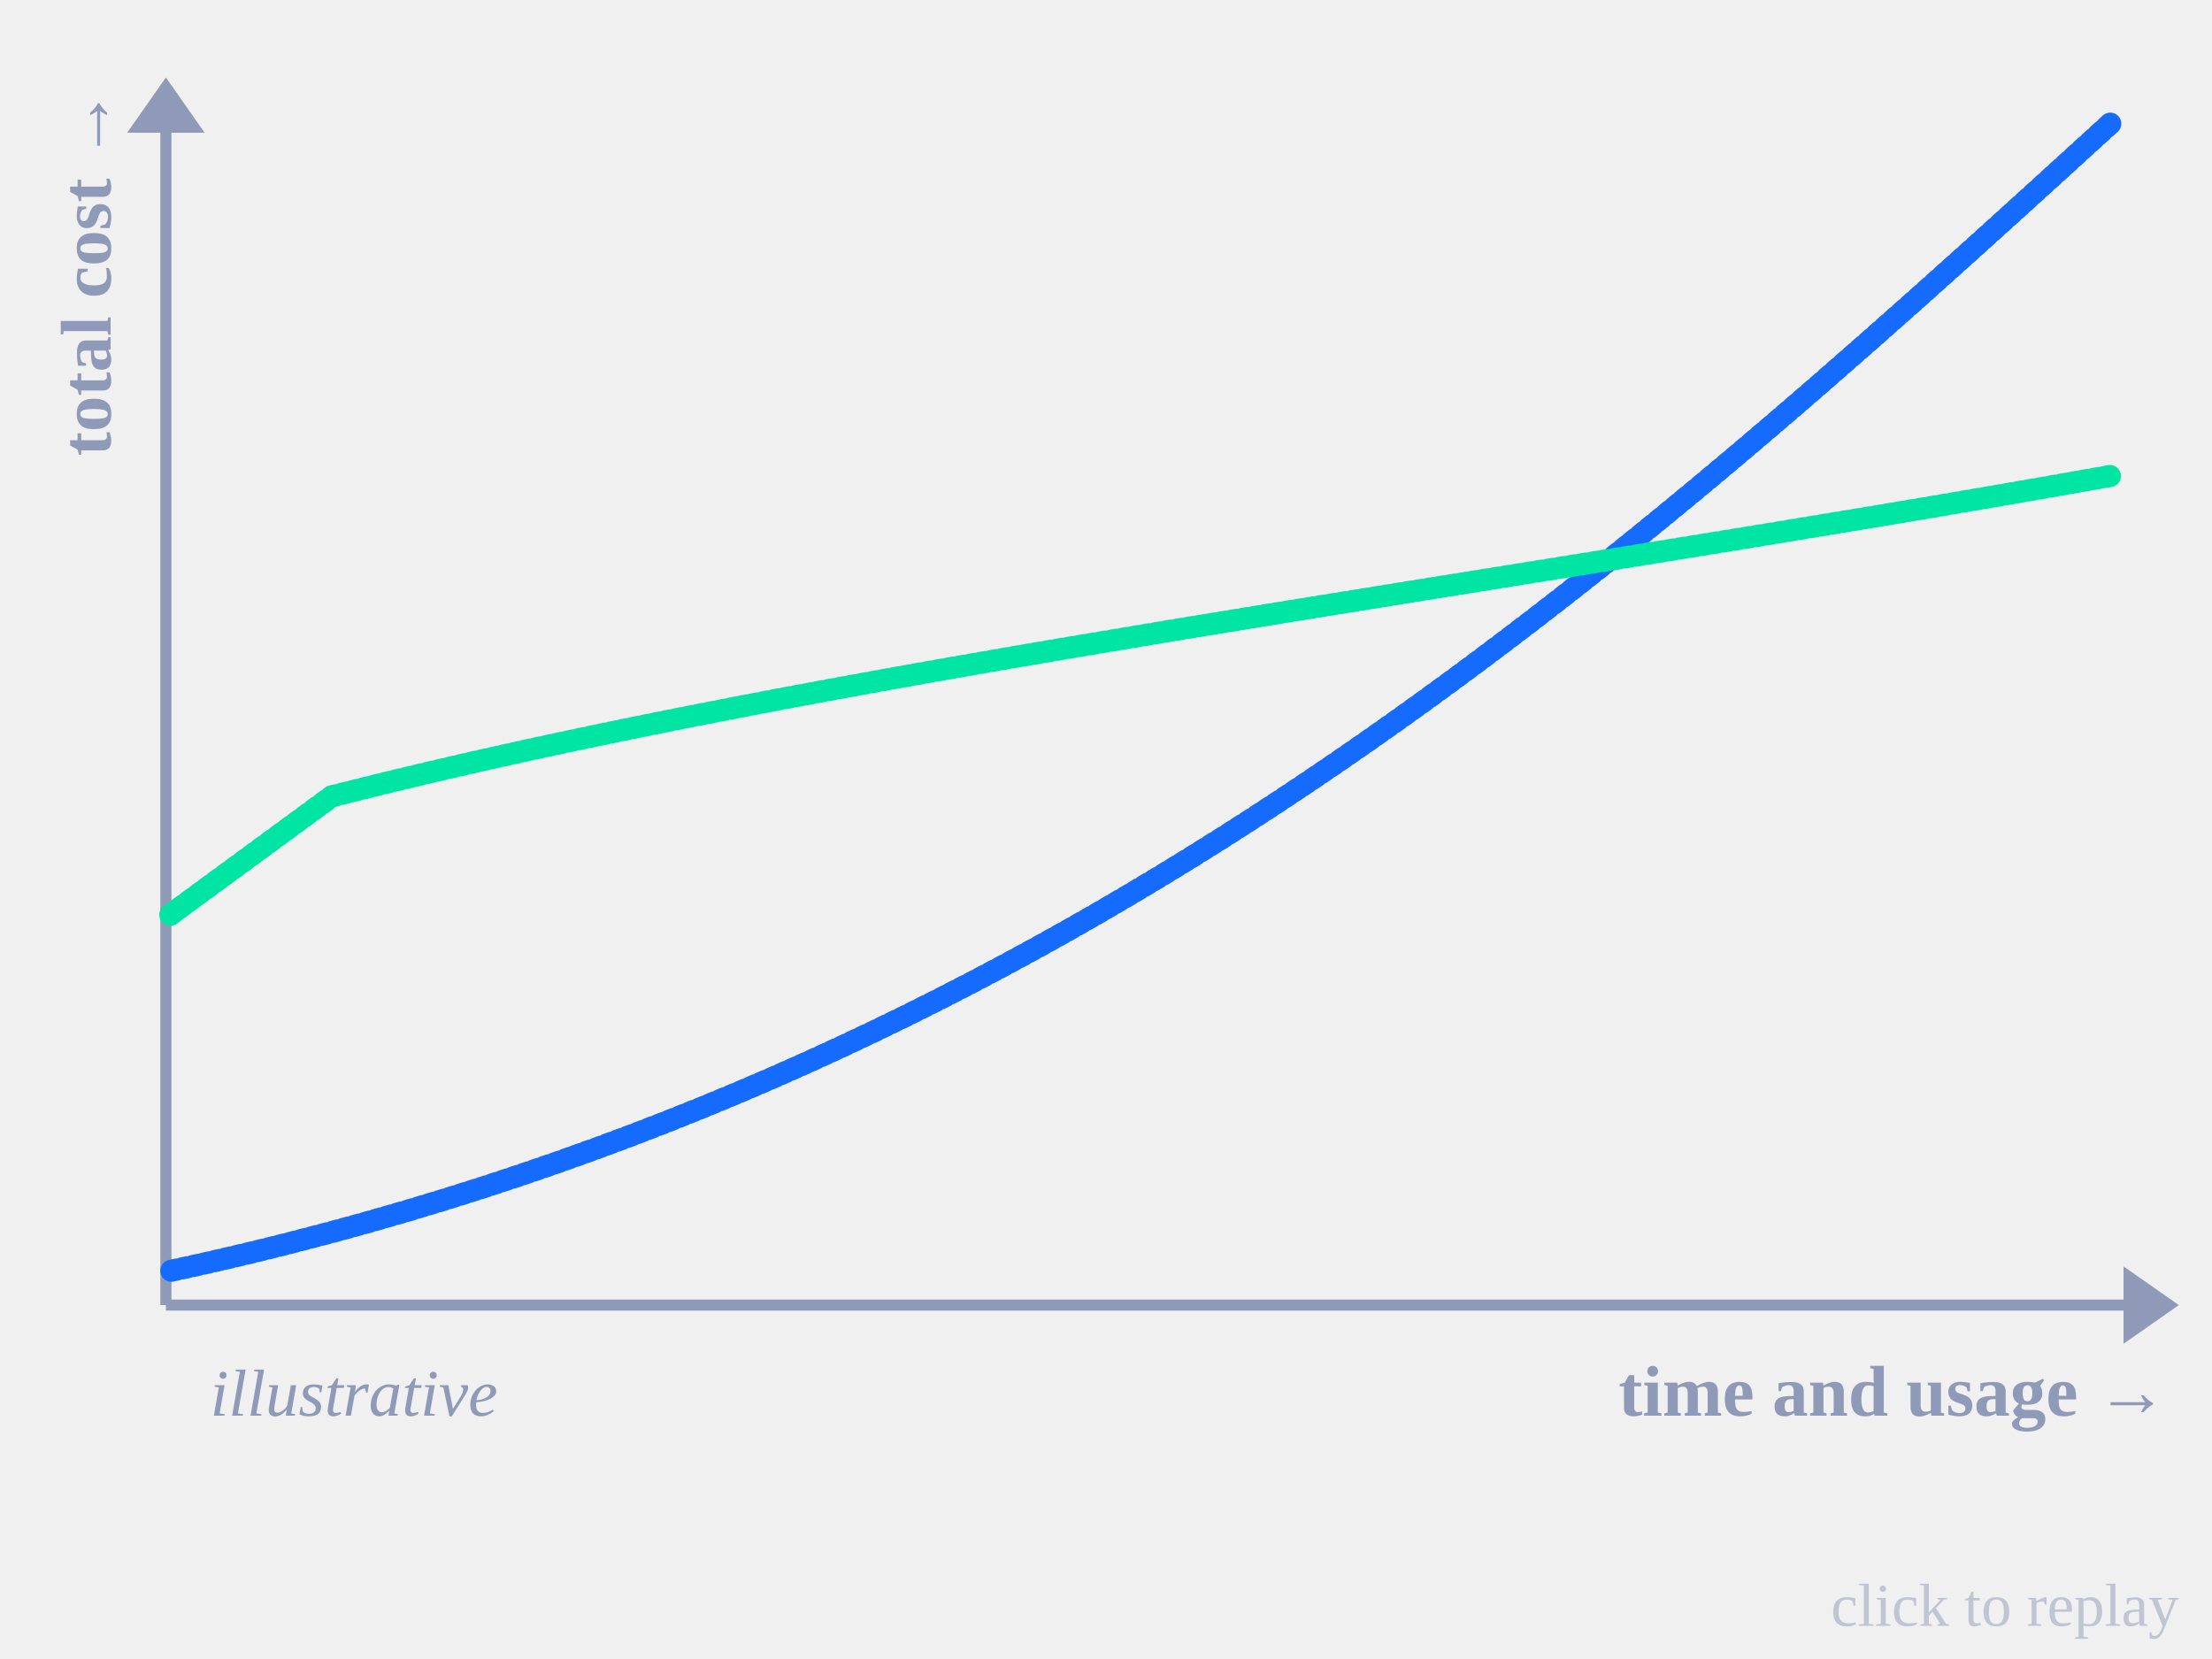
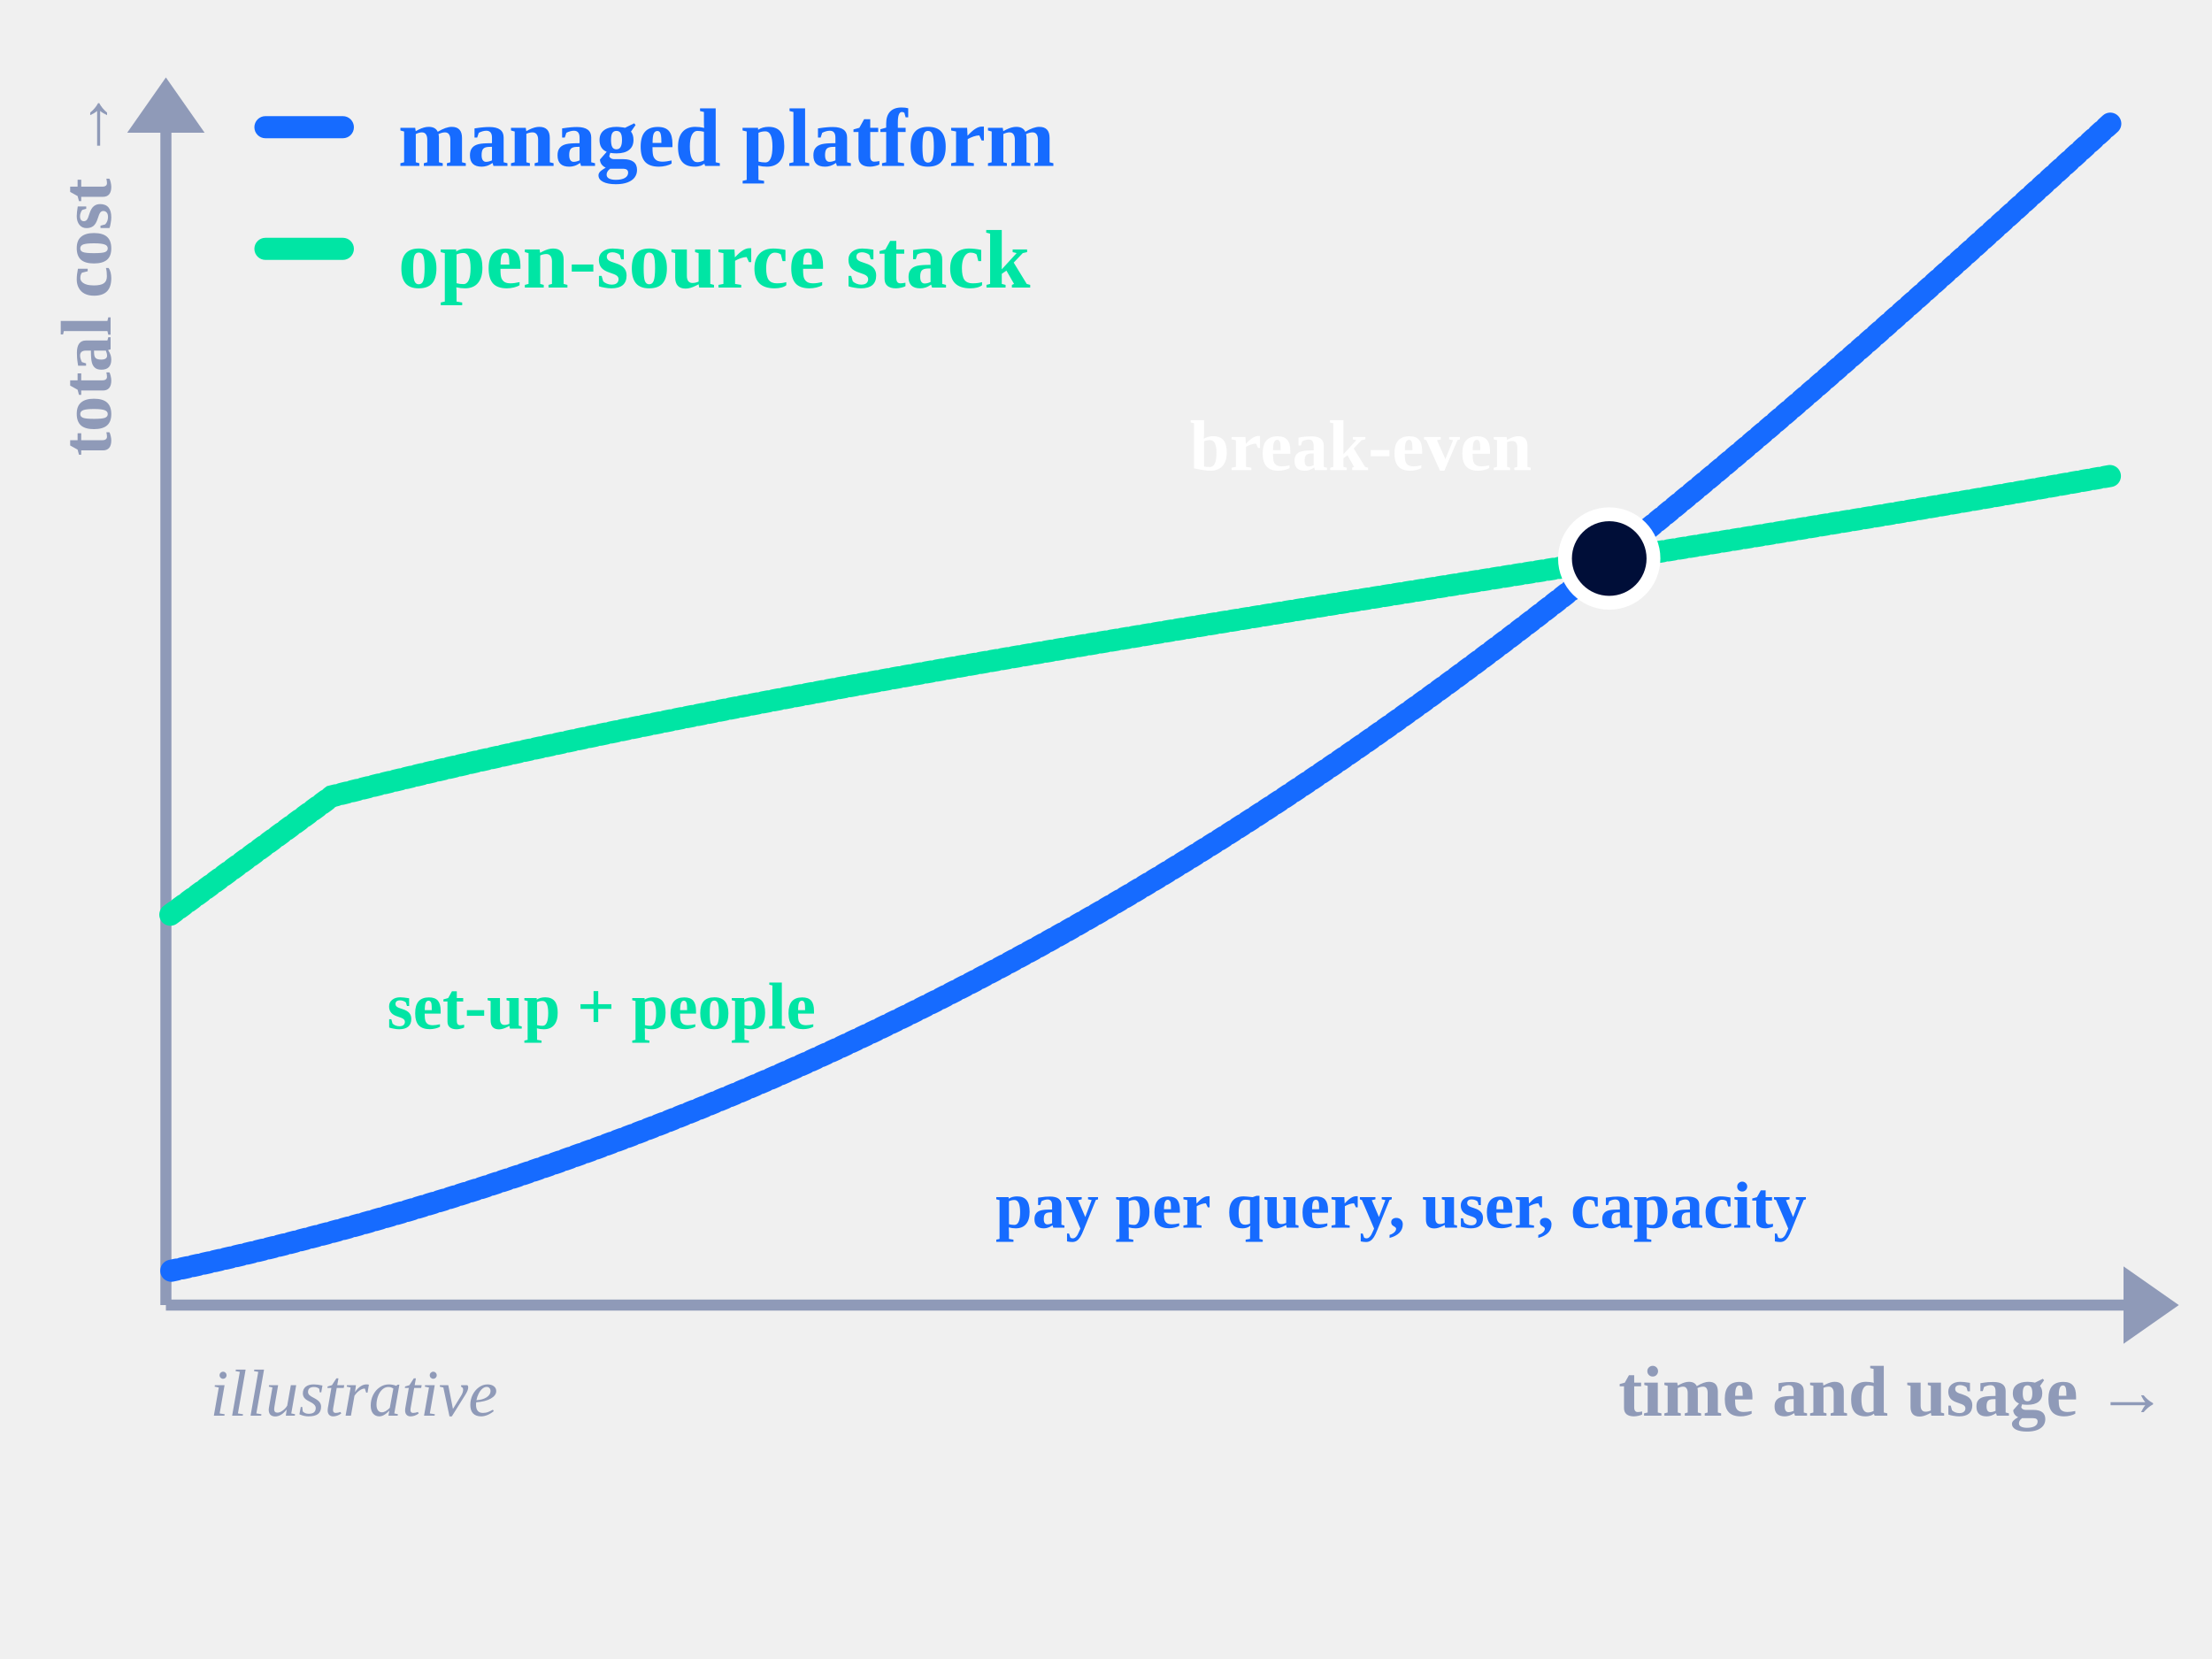
- <svg xmlns="http://www.w3.org/2000/svg" id="cost" viewBox="0 0 400 300" width="100%" style="display:block; font-family:inherit; cursor:pointer;">
+ <svg xmlns="http://www.w3.org/2000/svg" id="cost" viewBox="0 0 400 300" width="100%" style="display:block; font-family:inherit;">
+   <style>@keyframes cost-pop { from { opacity: 0; transform: translateY(8px); } to { opacity: 1; transform: none; } } @keyframes cost-fade { from { opacity: 0; } to { opacity: 1; } } @keyframes cost-blip { 0% { opacity: 0; } 8% { opacity: 1; } 92% { opacity: 1; } 100% { opacity: 0; } } #cost .fragment.visible .pop { animation: cost-pop .45s ease-out both; } #cost .fragment.visible .fade { animation: cost-fade .4s ease-out both; } #cost .blip { opacity: 0; } #cost .fragment.visible .blip { animation: cost-blip 1s linear both; } @keyframes cost-draw { from { stroke-dashoffset: 1; } to { stroke-dashoffset: 0; } } #cost .fragment.visible .draw { animation: cost-draw 2.2s ease-in-out both; }</style>
  <line x1="30" y1="236" x2="392" y2="236" stroke="#8F9AB8" stroke-width="2" />
  <path d="M384.0,229.0 L394.0,236.0 L384.0,243.0 z" fill="#8F9AB8" />
  <line x1="30" y1="236" x2="30" y2="16" stroke="#8F9AB8" stroke-width="2" />
  <path d="M23.0,24.0 L30.0,14.0 L37.0,24.0 z" fill="#8F9AB8" />
  <text x="392" y="256" font-size="13" fill="#8F9AB8" text-anchor="end" font-weight="600">time and usage →</text>
  <text font-size="13" fill="#8F9AB8" font-weight="600" text-anchor="end" transform="translate(20,16) rotate(-90)">total cost →</text>
  <text x="38" y="256" font-size="12" fill="#8F9AB8" text-anchor="start" font-style="italic">illustrative</text>
-   <path d="M30,230 C190,196 290,106 382,22" fill="none" stroke="#166BFF" stroke-width="4" stroke-linecap="round" pathLength="1" stroke-dasharray="1" stroke-dashoffset="1">
-     <animate attributeName="stroke-dashoffset" dur="9.0s" begin="0s;cost.click" repeatCount="indefinite" calcMode="linear" keyTimes="0;0.044;0.222;0.956;0.989;1" values="1;1;0;0;1;1" />
-   </path>
-   <g opacity="0">
-     <animate attributeName="opacity" dur="9.0s" begin="0s;cost.click" repeatCount="indefinite" calcMode="linear" keyTimes="0;0.178;0.217;0.956;0.994;1" values="0;0;1;1;0;0" />
-     <rect x="46" y="21" width="18" height="4" rx="2" fill="#166BFF" />
-     <text x="72" y="30" font-size="15" fill="#166BFF" text-anchor="start" font-weight="700">managed platform</text>
+   <g class="fragment" data-fragment-index="1">
+     <path class="draw" d="M30,230 C190,196 290,106 382,22" fill="none" stroke="#166BFF" stroke-width="4" stroke-linecap="round" pathLength="1" stroke-dasharray="1" stroke-dashoffset="1" />
+     <g class="fade">
+       <rect x="46" y="21" width="18" height="4" rx="2" fill="#166BFF" />
+       <text x="72" y="30" font-size="15" fill="#166BFF" text-anchor="start" font-weight="700">managed platform</text>
+     </g>
+     <g class="fade" style="animation-delay:1.60s">
+       <text x="180" y="222" font-size="12" fill="#166BFF" text-anchor="start" font-weight="600">pay per query, user, capacity</text>
+     </g>
  </g>
-   <path d="M30,166 L60,144 C150,121 270,106 382,86" fill="none" stroke="#00E5A4" stroke-width="4" stroke-linecap="round" pathLength="1" stroke-dasharray="1" stroke-dashoffset="1">
-     <animate attributeName="stroke-dashoffset" dur="9.0s" begin="0s;cost.click" repeatCount="indefinite" calcMode="linear" keyTimes="0;0.2;0.378;0.956;0.989;1" values="1;1;0;0;1;1" />
-   </path>
-   <g opacity="0">
-     <animate attributeName="opacity" dur="9.0s" begin="0s;cost.click" repeatCount="indefinite" calcMode="linear" keyTimes="0;0.333;0.372;0.956;0.994;1" values="0;0;1;1;0;0" />
-     <rect x="46" y="43" width="18" height="4" rx="2" fill="#00E5A4" />
-     <text x="72" y="52" font-size="15" fill="#00E5A4" text-anchor="start" font-weight="700">open-source stack</text>
+   <g class="fragment" data-fragment-index="2">
+     <path class="draw" d="M30,166 L60,144 C150,121 270,106 382,86" fill="none" stroke="#00E5A4" stroke-width="4" stroke-linecap="round" pathLength="1" stroke-dasharray="1" stroke-dashoffset="1" />
+     <g class="fade">
+       <rect x="46" y="43" width="18" height="4" rx="2" fill="#00E5A4" />
+       <text x="72" y="52" font-size="15" fill="#00E5A4" text-anchor="start" font-weight="700">open-source stack</text>
+     </g>
+     <g class="fade" style="animation-delay:1.60s">
+       <text x="70" y="186" font-size="12" fill="#00E5A4" text-anchor="start" font-weight="600">set-up + people</text>
+     </g>
  </g>
-   <g opacity="0">
-     <animate attributeName="opacity" dur="9.0s" begin="0s;cost.click" repeatCount="indefinite" calcMode="linear" keyTimes="0;0.422;0.461;0.956;0.994;1" values="0;0;1;1;0;0" />
-     <text x="70" y="186" font-size="12" fill="#00E5A4" text-anchor="start" font-weight="600">set-up + people</text>
+   <g class="fragment" data-fragment-index="3">
+     <g class="pop">
+       <circle cx="291" cy="101" r="8" fill="#000E38" stroke="#FFFFFF" stroke-width="2.5" />
+       <text x="277" y="85" font-size="13" fill="#FFFFFF" text-anchor="end" font-weight="700">break-even</text>
+     </g>
  </g>
-   <g opacity="0">
-     <animate attributeName="opacity" dur="9.0s" begin="0s;cost.click" repeatCount="indefinite" calcMode="linear" keyTimes="0;0.489;0.528;0.956;0.994;1" values="0;0;1;1;0;0" />
-     <text x="180" y="222" font-size="12" fill="#166BFF" text-anchor="start" font-weight="600">pay per query, user, capacity</text>
-   </g>
-   <g opacity="0">
-     <animate attributeName="opacity" dur="9.0s" begin="0s;cost.click" repeatCount="indefinite" calcMode="linear" keyTimes="0;0.578;0.617;0.956;0.994;1" values="0;0;1;1;0;0" />
-     <circle cx="291" cy="101" r="7" fill="#000E38" stroke="#FFFFFF" stroke-width="2.5">
-       <animate attributeName="r" dur="9.0s" begin="0s;cost.click" repeatCount="indefinite" calcMode="linear" keyTimes="0;0.578;0.622;0.667;1" values="7;7;11;7;7" />
-     </circle>
-     <text x="279" y="85" font-size="13" fill="#FFFFFF" text-anchor="end" font-weight="700">break-even</text>
-   </g>
-   <text x="394" y="294" text-anchor="end" font-size="11" fill="#8F9AB8" opacity="0.5">click to replay</text>
</svg>
